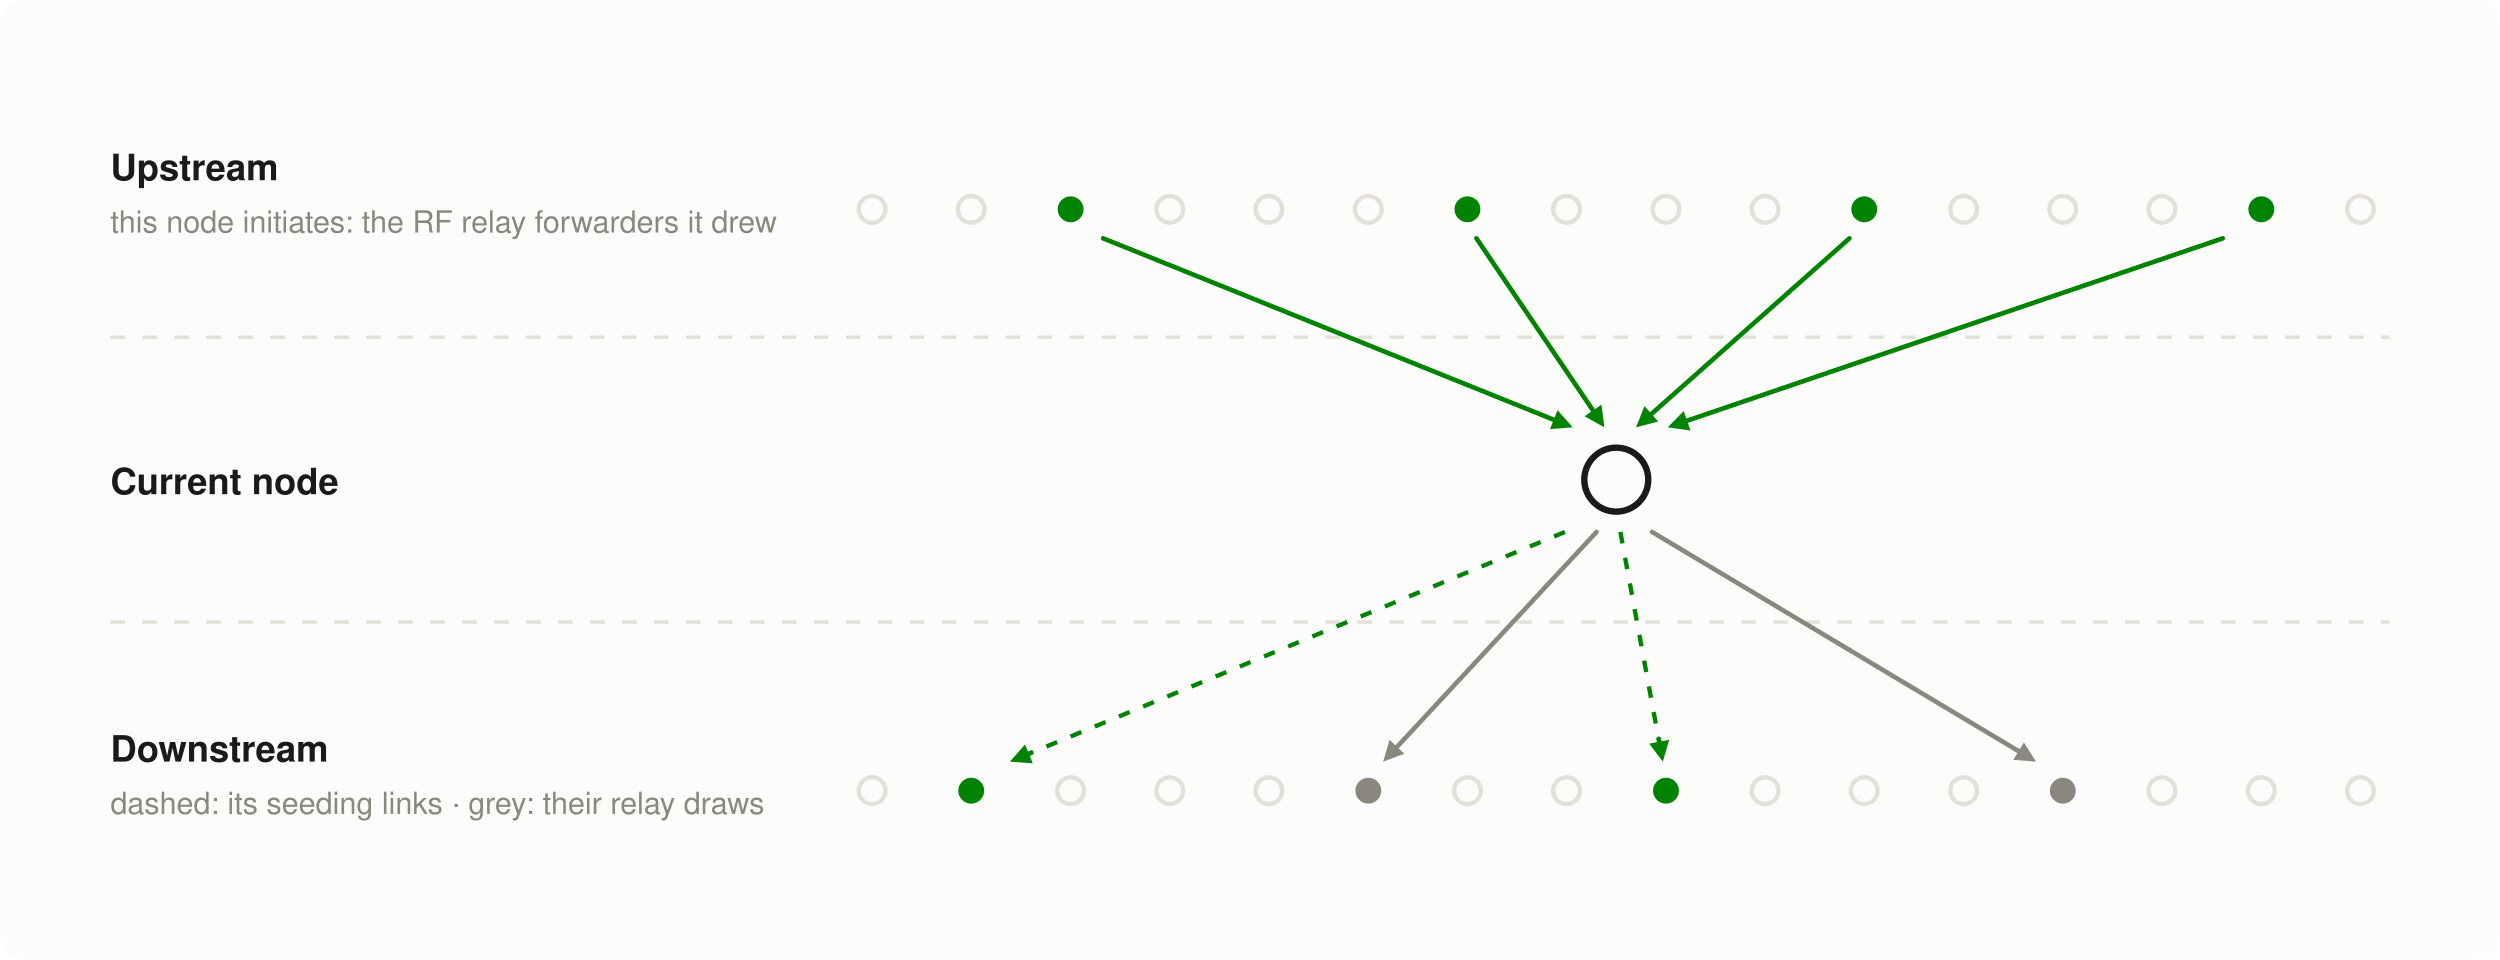
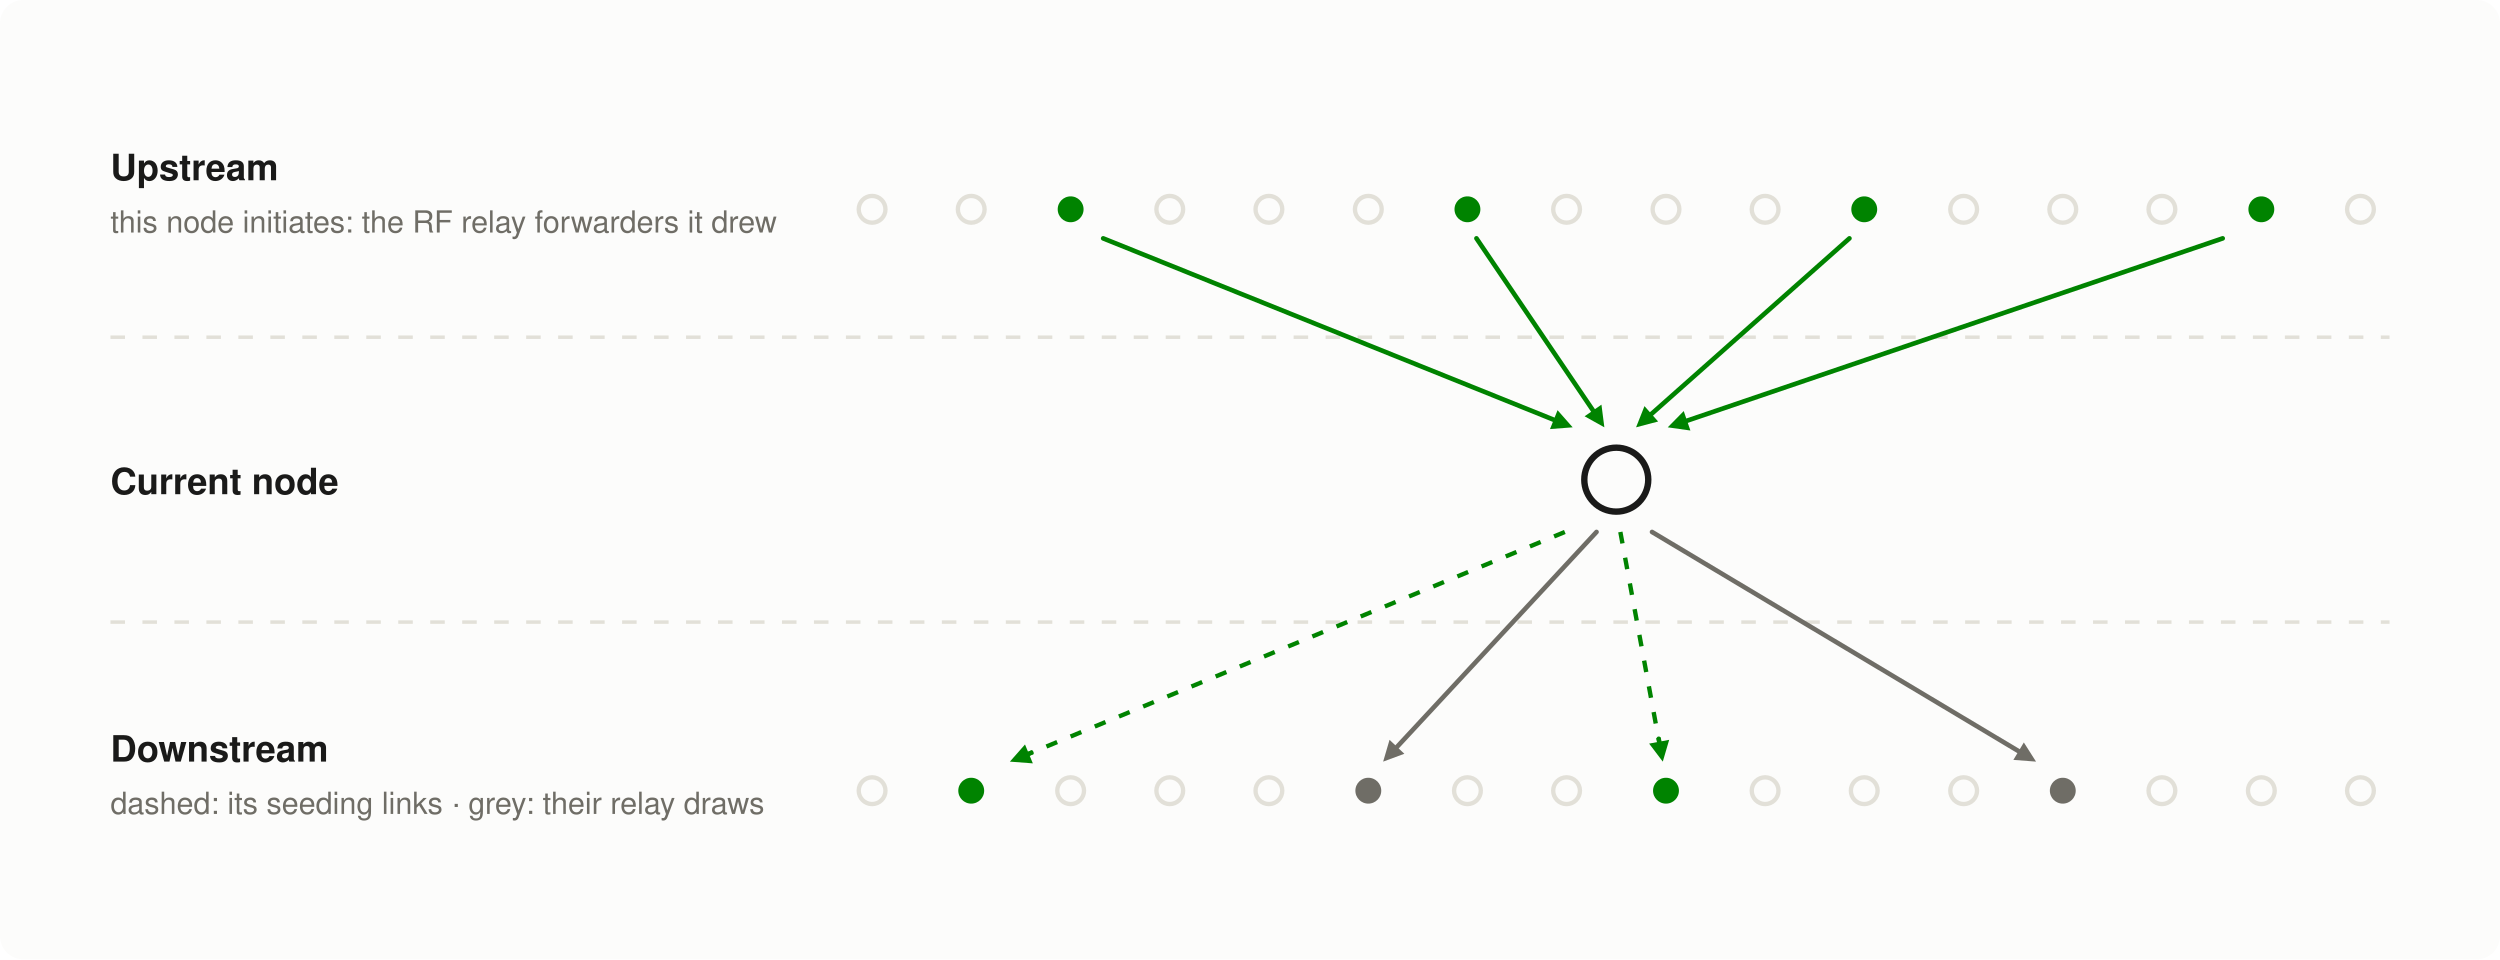
<svg xmlns="http://www.w3.org/2000/svg" viewBox="0 0 860 330" width="860" height="330" role="img" aria-labelledby="t d">
  <rect width="860" height="330" rx="8" fill="#fcfcfb" />
  <text x="38.0" y="62.0" font-size="12.5" fill="#1a1a19" font-family="-apple-system,BlinkMacSystemFont,Segoe UI,Helvetica,Arial,sans-serif" font-weight="600">Upstream</text>
-   <text x="38.0" y="80.0" font-size="10.5" fill="#8a887e" font-family="-apple-system,BlinkMacSystemFont,Segoe UI,Helvetica,Arial,sans-serif">this node initiates: the RF relay forwarders it drew</text>
+   <text x="38.0" y="80.0" font-size="10.5" fill="#6f6d66" font-family="-apple-system,BlinkMacSystemFont,Segoe UI,Helvetica,Arial,sans-serif">this node initiates: the RF relay forwarders it drew</text>
  <line x1="38.0" y1="116.0" x2="822.0" y2="116.0" stroke="#e2e0d8" stroke-width="1.2" stroke-dasharray="5 6" />
  <text x="38.0" y="170.0" font-size="12.5" fill="#1a1a19" font-family="-apple-system,BlinkMacSystemFont,Segoe UI,Helvetica,Arial,sans-serif" font-weight="600">Current node</text>
  <circle cx="556.0" cy="165.0" r="11.0" fill="#fcfcfb" stroke="#1a1a19" stroke-width="2.2" />
  <line x1="38.0" y1="214.0" x2="822.0" y2="214.0" stroke="#e2e0d8" stroke-width="1.2" stroke-dasharray="5 6" />
  <text x="38.0" y="262.0" font-size="12.5" fill="#1a1a19" font-family="-apple-system,BlinkMacSystemFont,Segoe UI,Helvetica,Arial,sans-serif" font-weight="600">Downstream</text>
-   <text x="38.0" y="280.0" font-size="10.5" fill="#8a887e" font-family="-apple-system,BlinkMacSystemFont,Segoe UI,Helvetica,Arial,sans-serif">dashed: its seeding links · grey: their relay draws</text>
+   <text x="38.0" y="280.0" font-size="10.5" fill="#6f6d66" font-family="-apple-system,BlinkMacSystemFont,Segoe UI,Helvetica,Arial,sans-serif">dashed: its seeding links · grey: their relay draws</text>
  <circle cx="300.0" cy="72.0" r="4.6" fill="#fcfcfb" stroke="#e2e0d8" stroke-width="1.5" />
  <circle cx="334.1" cy="72.0" r="4.6" fill="#fcfcfb" stroke="#e2e0d8" stroke-width="1.5" />
  <circle cx="368.3" cy="72.0" r="5.2" fill="#008300" stroke="#fcfcfb" stroke-width="1.5" />
  <circle cx="402.4" cy="72.0" r="4.6" fill="#fcfcfb" stroke="#e2e0d8" stroke-width="1.5" />
  <circle cx="436.5" cy="72.0" r="4.6" fill="#fcfcfb" stroke="#e2e0d8" stroke-width="1.5" />
  <circle cx="470.7" cy="72.0" r="4.6" fill="#fcfcfb" stroke="#e2e0d8" stroke-width="1.5" />
  <circle cx="504.8" cy="72.0" r="5.2" fill="#008300" stroke="#fcfcfb" stroke-width="1.5" />
  <circle cx="538.9" cy="72.0" r="4.6" fill="#fcfcfb" stroke="#e2e0d8" stroke-width="1.5" />
  <circle cx="573.1" cy="72.0" r="4.6" fill="#fcfcfb" stroke="#e2e0d8" stroke-width="1.5" />
  <circle cx="607.2" cy="72.0" r="4.6" fill="#fcfcfb" stroke="#e2e0d8" stroke-width="1.5" />
  <circle cx="641.3" cy="72.0" r="5.2" fill="#008300" stroke="#fcfcfb" stroke-width="1.5" />
  <circle cx="675.5" cy="72.0" r="4.6" fill="#fcfcfb" stroke="#e2e0d8" stroke-width="1.5" />
  <circle cx="709.6" cy="72.0" r="4.6" fill="#fcfcfb" stroke="#e2e0d8" stroke-width="1.5" />
  <circle cx="743.7" cy="72.0" r="4.6" fill="#fcfcfb" stroke="#e2e0d8" stroke-width="1.5" />
  <circle cx="777.9" cy="72.0" r="5.2" fill="#008300" stroke="#fcfcfb" stroke-width="1.5" />
  <circle cx="812.0" cy="72.0" r="4.6" fill="#fcfcfb" stroke="#e2e0d8" stroke-width="1.5" />
  <line x1="379.5" y1="82.0" x2="534.5" y2="144.4" stroke="#008300" stroke-width="1.6" stroke-linecap="round" />
  <polygon points="541.0,147.0 533.2,147.6 535.8,141.1" fill="#008300" />
  <line x1="507.9" y1="82.0" x2="548.0" y2="141.2" stroke="#008300" stroke-width="1.6" stroke-linecap="round" />
  <polygon points="551.9,147.0 545.1,143.2 550.9,139.2" fill="#008300" />
  <line x1="636.2" y1="82.0" x2="568.1" y2="142.4" stroke="#008300" stroke-width="1.6" stroke-linecap="round" />
  <polygon points="562.8,147.0 565.7,139.7 570.4,145.0" fill="#008300" />
  <line x1="764.6" y1="82.0" x2="580.4" y2="144.7" stroke="#008300" stroke-width="1.6" stroke-linecap="round" />
  <polygon points="573.7,147.0 579.2,141.4 581.5,148.1" fill="#008300" />
  <circle cx="300.0" cy="272.0" r="4.6" fill="#fcfcfb" stroke="#e2e0d8" stroke-width="1.5" />
  <circle cx="334.1" cy="272.0" r="5.2" fill="#008300" stroke="#fcfcfb" stroke-width="1.5" />
  <circle cx="368.3" cy="272.0" r="4.6" fill="#fcfcfb" stroke="#e2e0d8" stroke-width="1.5" />
  <circle cx="402.4" cy="272.0" r="4.6" fill="#fcfcfb" stroke="#e2e0d8" stroke-width="1.5" />
  <circle cx="436.5" cy="272.0" r="4.6" fill="#fcfcfb" stroke="#e2e0d8" stroke-width="1.5" />
-   <circle cx="470.7" cy="272.0" r="5.2" fill="#8a887e" stroke="#fcfcfb" stroke-width="1.5" />
+   <circle cx="470.7" cy="272.0" r="5.2" fill="#6f6d66" stroke="#fcfcfb" stroke-width="1.5" />
  <circle cx="504.8" cy="272.0" r="4.6" fill="#fcfcfb" stroke="#e2e0d8" stroke-width="1.5" />
  <circle cx="538.9" cy="272.0" r="4.6" fill="#fcfcfb" stroke="#e2e0d8" stroke-width="1.5" />
  <circle cx="573.1" cy="272.0" r="5.2" fill="#008300" stroke="#fcfcfb" stroke-width="1.5" />
  <circle cx="607.2" cy="272.0" r="4.6" fill="#fcfcfb" stroke="#e2e0d8" stroke-width="1.5" />
  <circle cx="641.3" cy="272.0" r="4.6" fill="#fcfcfb" stroke="#e2e0d8" stroke-width="1.5" />
  <circle cx="675.5" cy="272.0" r="4.6" fill="#fcfcfb" stroke="#e2e0d8" stroke-width="1.5" />
-   <circle cx="709.6" cy="272.0" r="5.2" fill="#8a887e" stroke="#fcfcfb" stroke-width="1.5" />
+   <circle cx="709.6" cy="272.0" r="5.2" fill="#6f6d66" stroke="#fcfcfb" stroke-width="1.5" />
  <circle cx="743.7" cy="272.0" r="4.6" fill="#fcfcfb" stroke="#e2e0d8" stroke-width="1.5" />
  <circle cx="777.9" cy="272.0" r="4.6" fill="#fcfcfb" stroke="#e2e0d8" stroke-width="1.5" />
  <circle cx="812.0" cy="272.0" r="4.6" fill="#fcfcfb" stroke="#e2e0d8" stroke-width="1.5" />
  <line x1="538.3" y1="183.0" x2="347.4" y2="262.0" stroke="#008300" stroke-width="1.5" stroke-dasharray="4 5" />
  <line x1="354.8" y1="258.9" x2="353.9" y2="259.3" stroke="#008300" stroke-width="1.5" stroke-linecap="round" />
  <polygon points="347.4,262.0 352.6,256.1 355.3,262.6" fill="#008300" />
  <line x1="557.4" y1="183.0" x2="572.0" y2="262.0" stroke="#008300" stroke-width="1.5" stroke-dasharray="4 5" />
  <line x1="570.6" y1="254.1" x2="570.8" y2="255.1" stroke="#008300" stroke-width="1.5" stroke-linecap="round" />
  <polygon points="572.0,262.0 567.3,255.8 574.2,254.5" fill="#008300" />
-   <line x1="549.2" y1="183.0" x2="480.6" y2="256.9" stroke="#8a887e" stroke-width="1.6" stroke-linecap="round" />
-   <polygon points="475.8,262.0 478.0,254.5 483.1,259.3" fill="#8a887e" />
-   <line x1="568.3" y1="183.0" x2="694.4" y2="258.4" stroke="#8a887e" stroke-width="1.6" stroke-linecap="round" />
-   <polygon points="700.4,262.0 692.6,261.4 696.2,255.4" fill="#8a887e" />
+   <line x1="549.2" y1="183.0" x2="480.6" y2="256.9" stroke="#6f6d66" stroke-width="1.6" stroke-linecap="round" />
+   <polygon points="475.8,262.0 478.0,254.5 483.1,259.3" fill="#6f6d66" />
+   <line x1="568.3" y1="183.0" x2="694.4" y2="258.4" stroke="#6f6d66" stroke-width="1.6" stroke-linecap="round" />
+   <polygon points="700.4,262.0 692.6,261.4 696.2,255.4" fill="#6f6d66" />
</svg>
